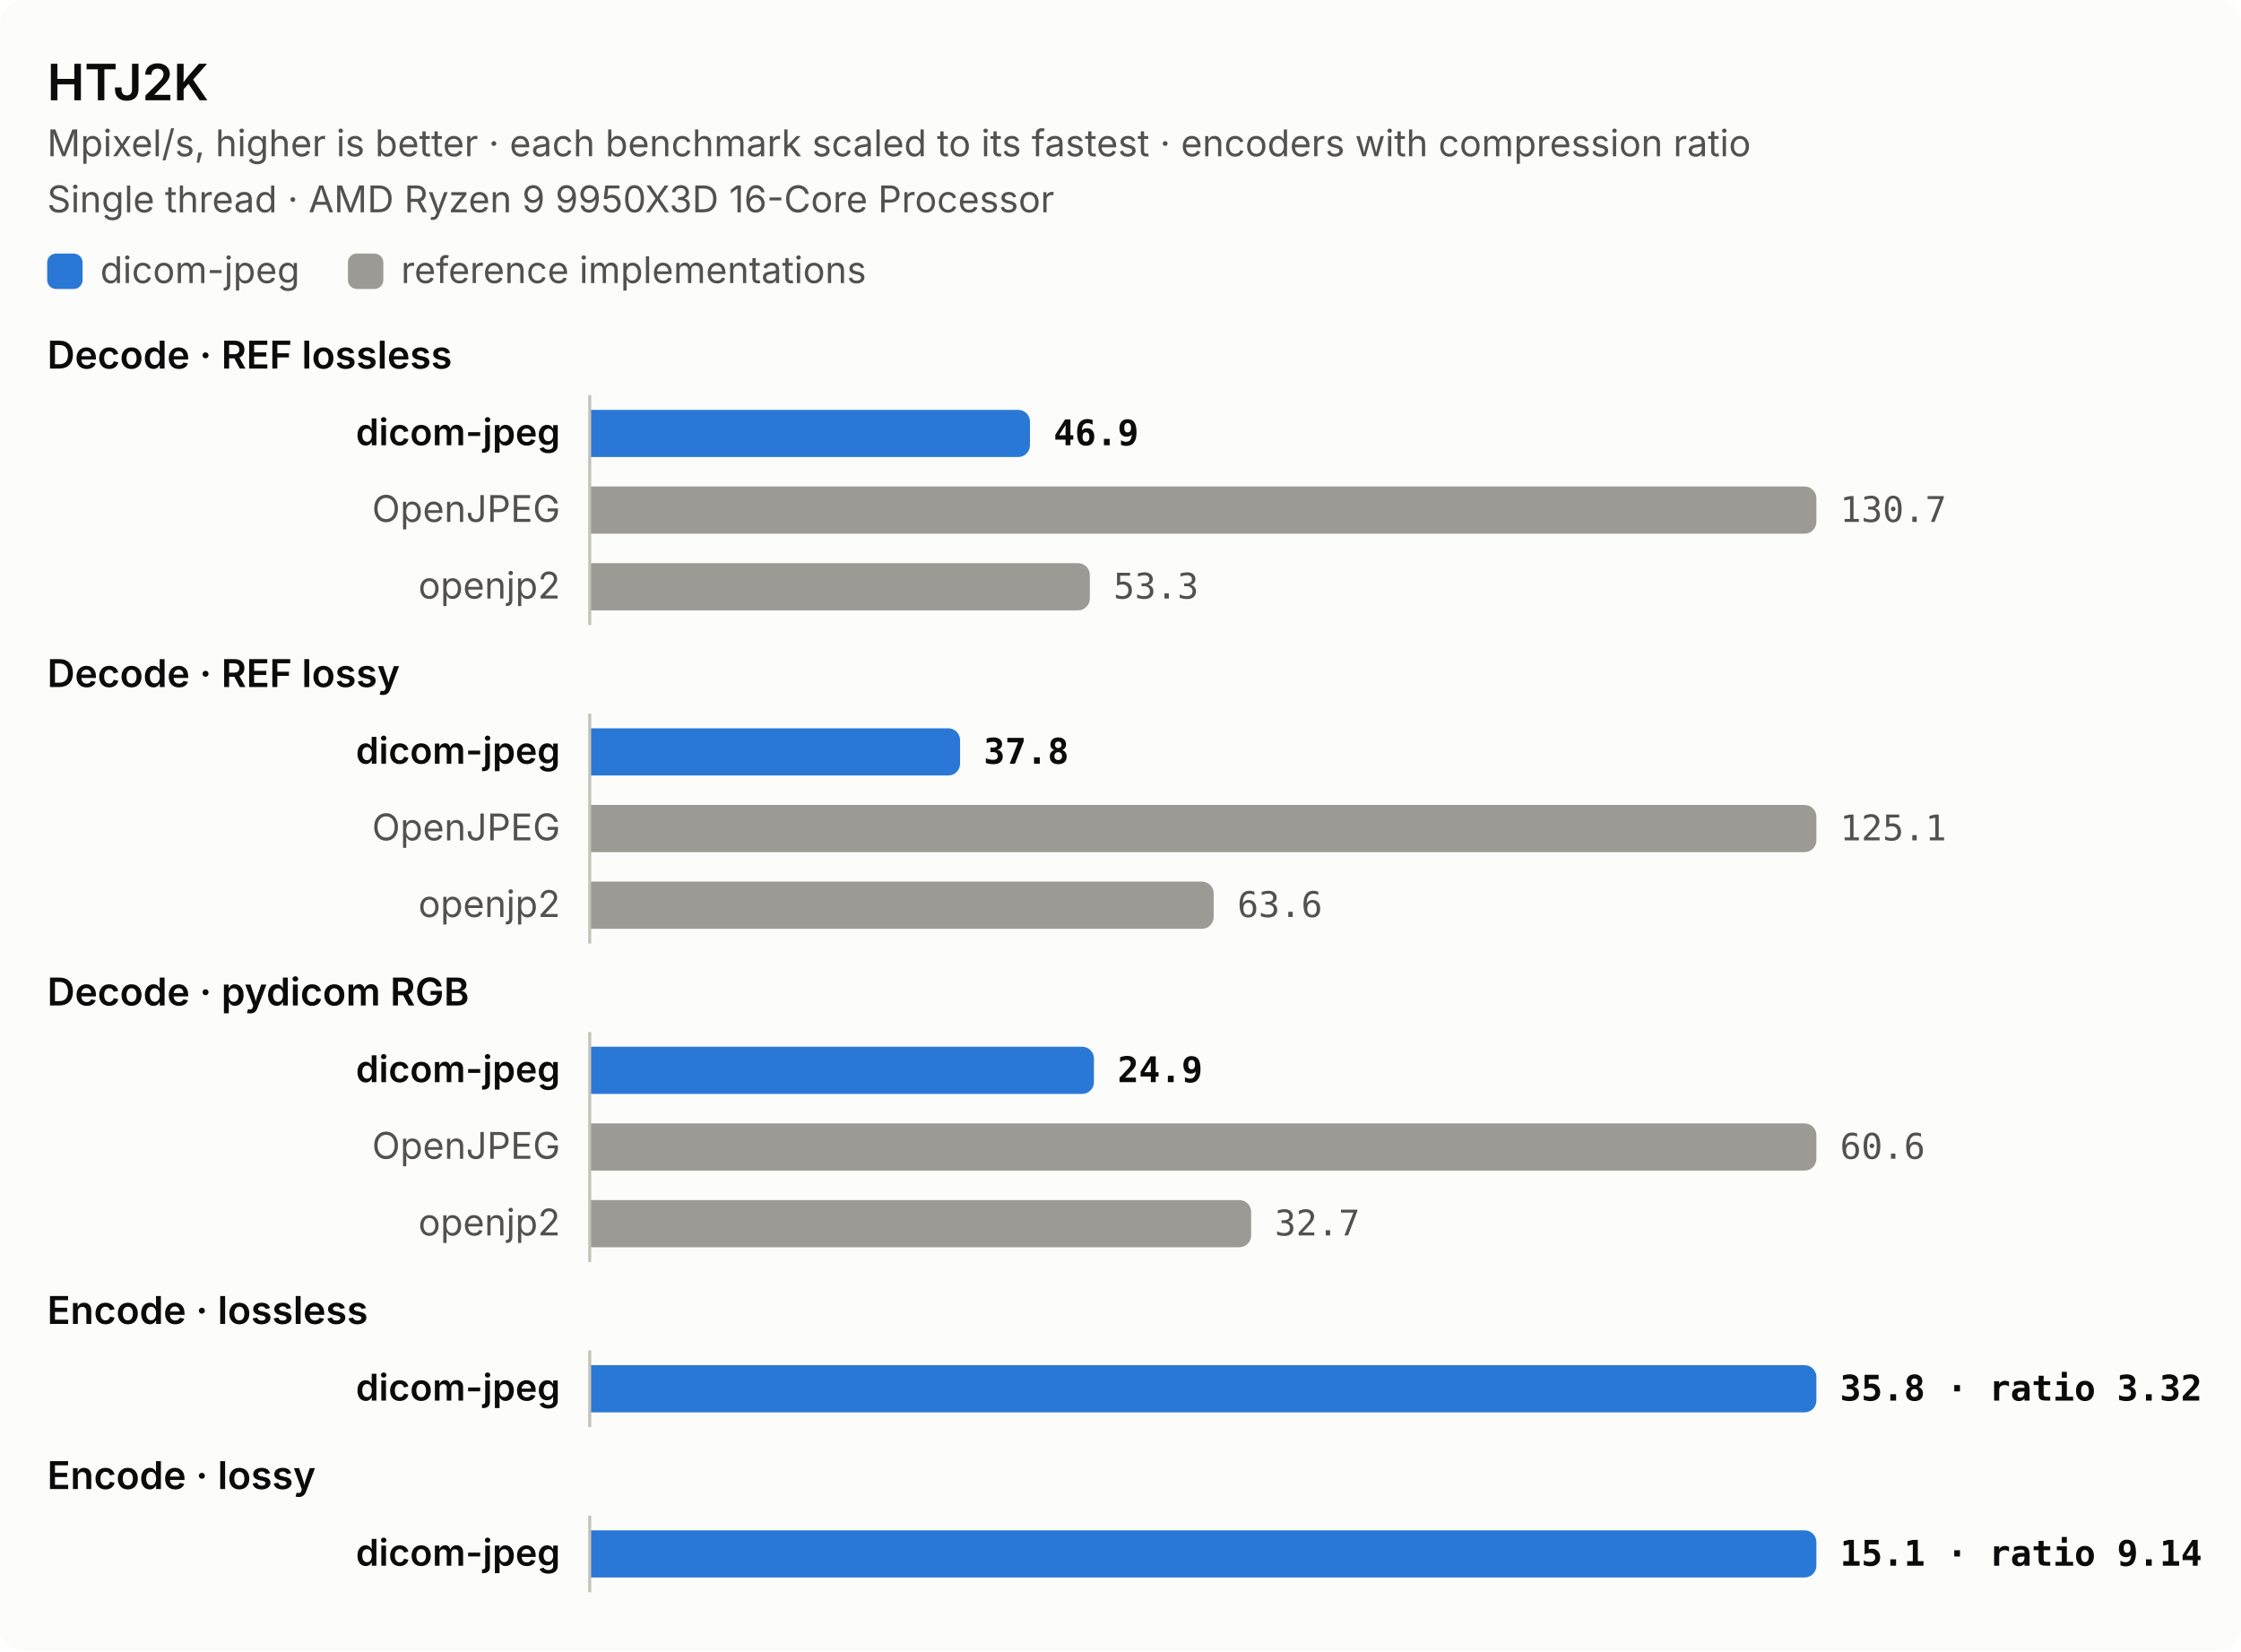
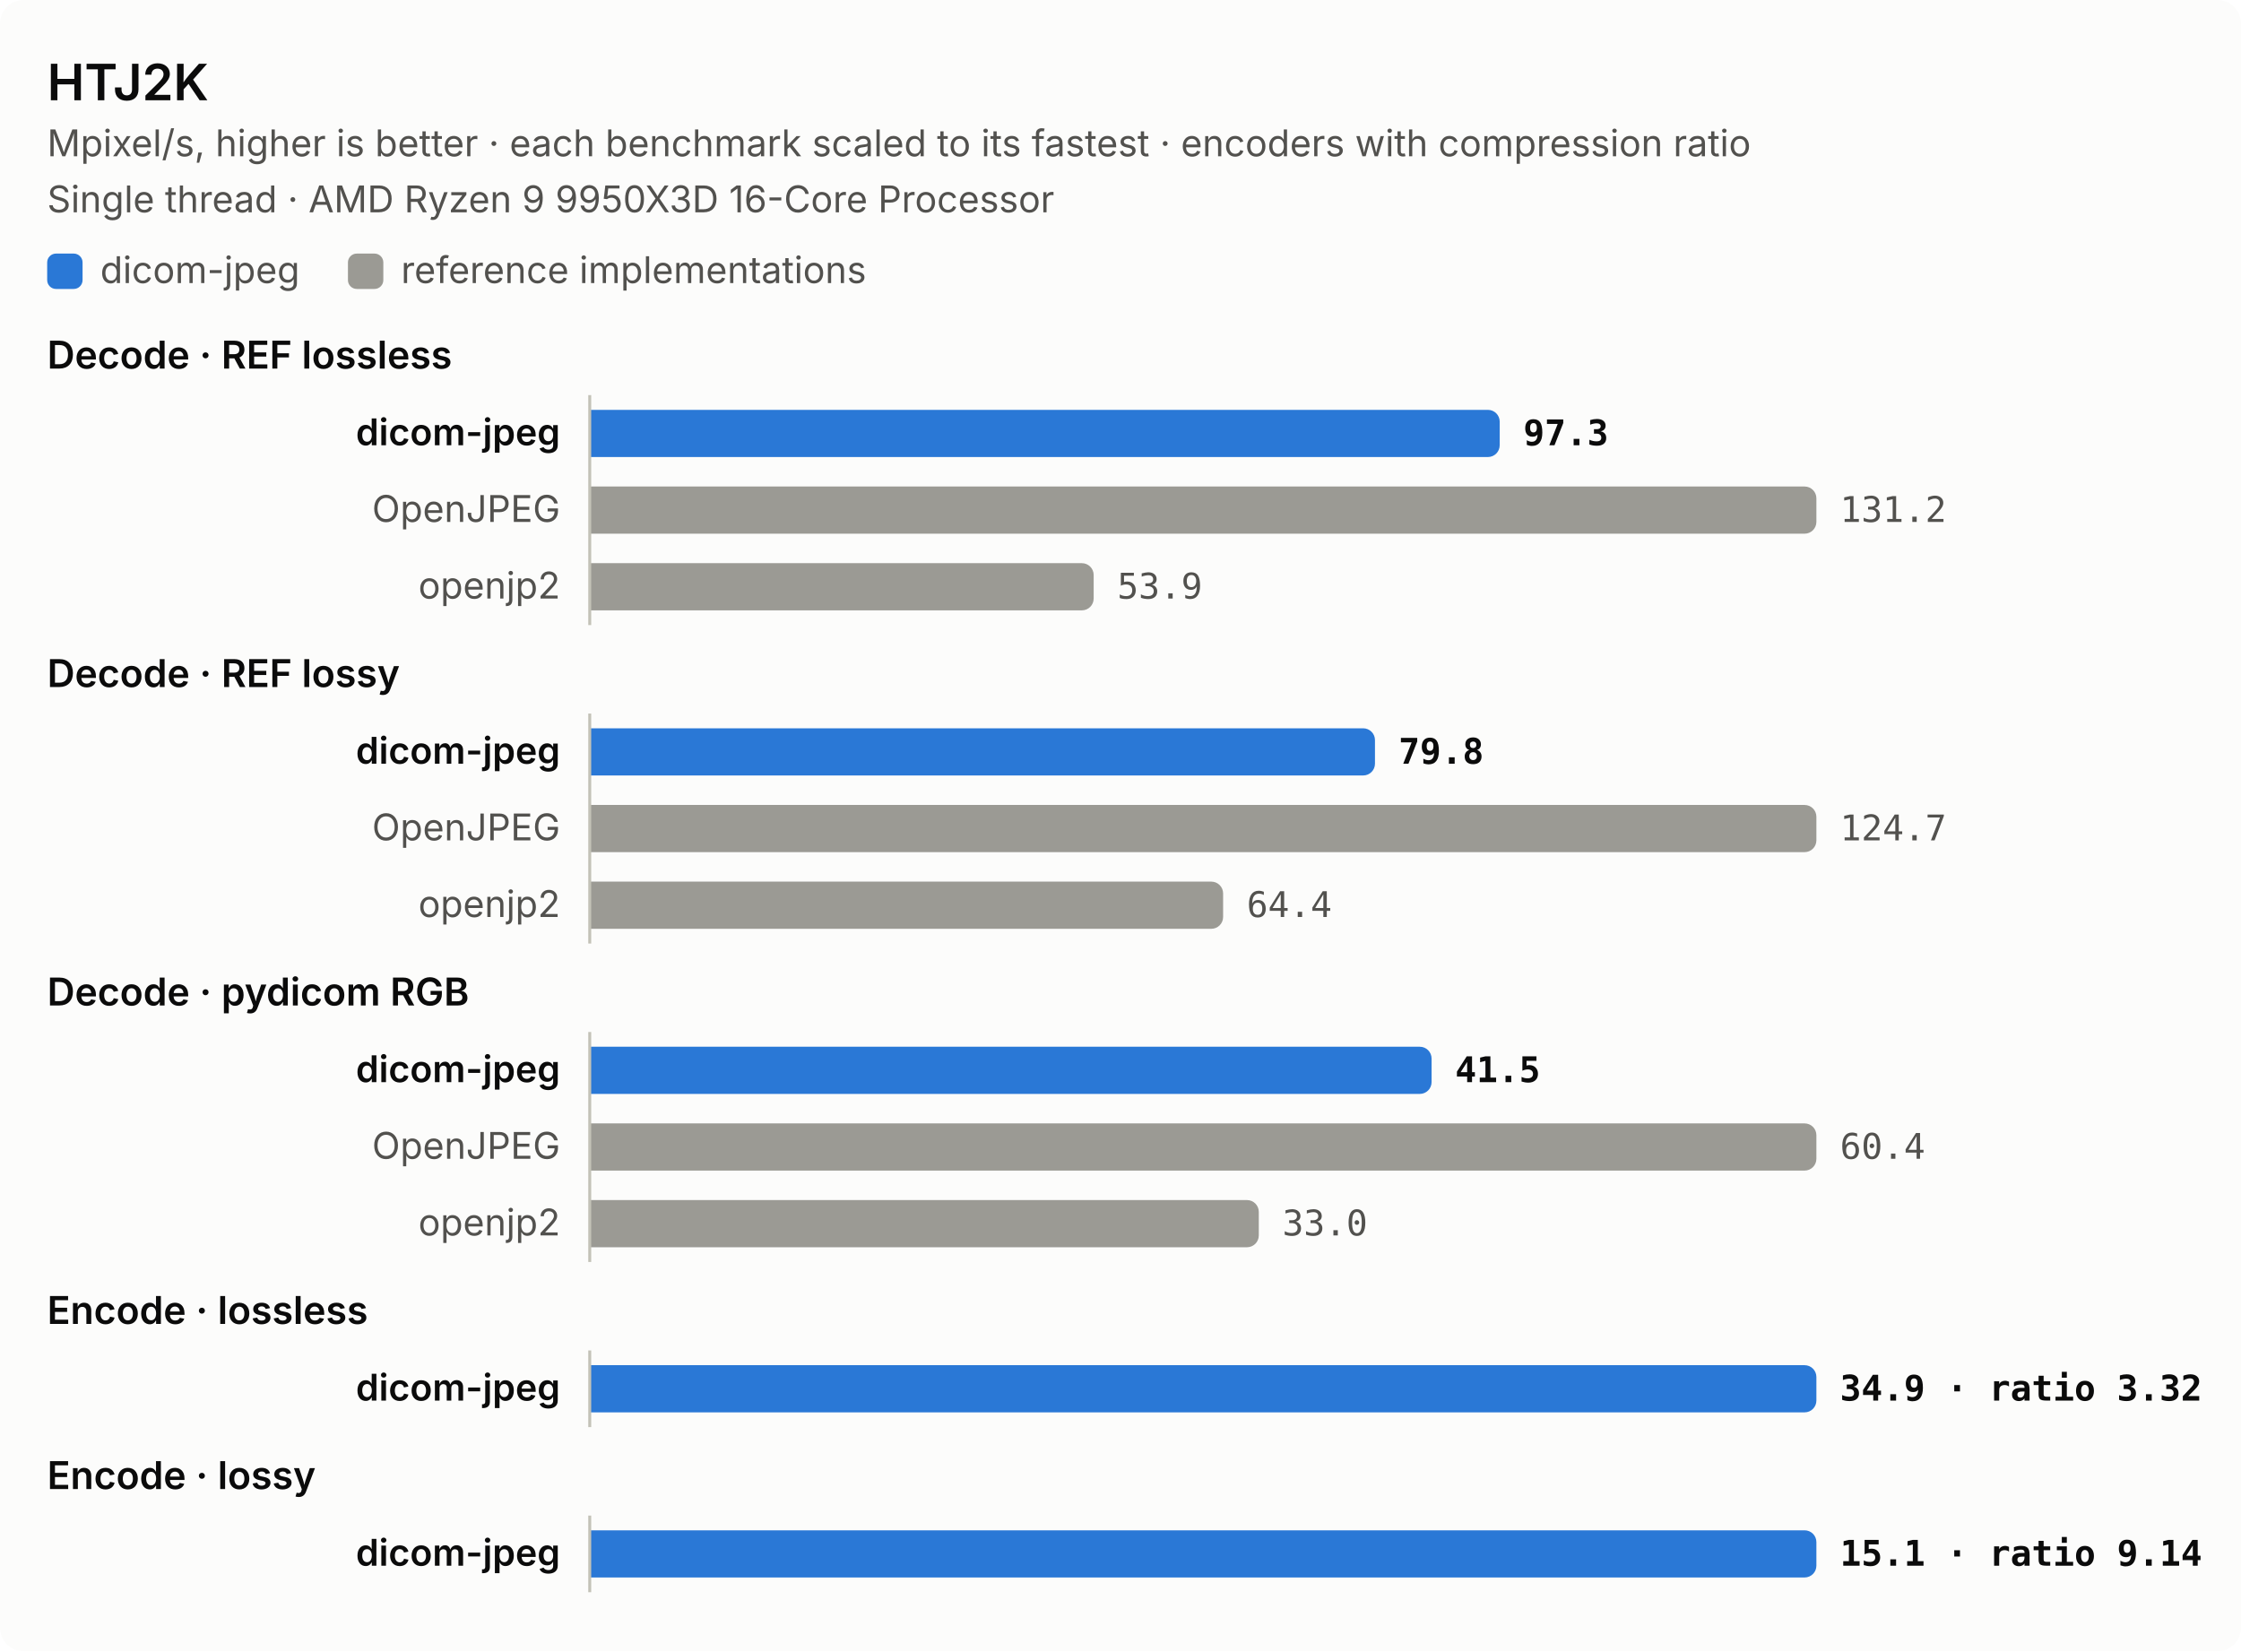
<svg xmlns="http://www.w3.org/2000/svg" width="760" height="560" viewBox="0 0 760 560" role="img" aria-label="HTJ2K">
  <style>
.bg { fill: #fcfcfb; }
.title { fill: #0b0b0b; font: 600 17px system-ui, -apple-system, 'Segoe UI', sans-serif; }
.sub { fill: #52514e; font: 12.5px system-ui, -apple-system, 'Segoe UI', sans-serif; }
.group { fill: #0b0b0b; font: 600 13px system-ui, -apple-system, 'Segoe UI', sans-serif; }
.name { fill: #52514e; font: 12.5px system-ui, -apple-system, 'Segoe UI', sans-serif; }
.name.ours { fill: #0b0b0b; font-weight: 600; }
.value { fill: #52514e; font: 12px ui-monospace, 'SF Mono', Menlo, Consolas, monospace; }
.value.ours { fill: #0b0b0b; font-weight: 600; }
.axis { stroke: #c3c2b7; stroke-width: 1; }
.ours-fill { fill: #2a78d6; }
.ref-fill { fill: #9b9a94; }
.l0 { fill: #86b6ef; } .l1 { fill: #5598e7; } .l2 { fill: #256abf; } .l3 { fill: #184f95; } .l4 { fill: #104281; }
@media (prefers-color-scheme: dark) {
  .bg { fill: #1a1a19; }
  .title, .group, .name.ours, .value.ours { fill: #f0efec; }
  .sub, .name, .value { fill: #c3c2b7; }
  .axis { stroke: #383835; }
  .ours-fill { fill: #3987e5; }
  .ref-fill { fill: #6e6d68; }
  .l0 { fill: #184f95; } .l1 { fill: #256abf; } .l2 { fill: #3987e5; } .l3 { fill: #6da7ec; } .l4 { fill: #9ec5f4; }
}
</style>
  <rect class="bg" width="760" height="560" rx="8" />
  <text x="16.0" y="34.0" class="title" text-anchor="start">HTJ2K</text>
  <text x="16.0" y="53.0" class="sub" text-anchor="start">Mpixel/s, higher is better · each benchmark scaled to its fastest · encoders with compression ratio</text>
  <text x="16.0" y="72.0" class="sub" text-anchor="start">Single thread · AMD Ryzen 9 9950X3D 16-Core Processor</text>
  <rect class="ours-fill" x="16" y="86" width="12" height="12" rx="3" />
  <text x="34.0" y="96.0" class="sub" text-anchor="start">dicom-jpeg</text>
  <rect class="ref-fill" x="118.0" y="86" width="12" height="12" rx="3" />
  <text x="136.0" y="96.0" class="sub" text-anchor="start">reference implementations</text>
  <text x="16.0" y="125.0" class="group" text-anchor="start">Decode · REF lossless</text>
  <text x="190.0" y="151.0" class="name ours" text-anchor="end">dicom-jpeg</text>
-   <path class="ours-fill" d="M200.0,139.0 h145.3 a4,4 0 0 1 4,4 v8.0 a4,4 0 0 1 -4,4 h-145.3 z" />
-   <text x="357.3" y="151.0" class="value ours" text-anchor="start">46.9</text>
+   <path class="ours-fill" d="M200.0,139.0 h304.6 a4,4 0 0 1 4,4 v8.0 a4,4 0 0 1 -4,4 h-304.6 z" />
+   <text x="516.6" y="151.0" class="value ours" text-anchor="start">97.3</text>
  <text x="190.0" y="177.0" class="name" text-anchor="end">OpenJPEG</text>
  <path class="ref-fill" d="M200.0,165.0 h412.0 a4,4 0 0 1 4,4 v8.0 a4,4 0 0 1 -4,4 h-412.0 z" />
-   <text x="624.0" y="177.0" class="value" text-anchor="start">130.7</text>
+   <text x="624.0" y="177.0" class="value" text-anchor="start">131.2</text>
  <text x="190.0" y="203.0" class="name" text-anchor="end">openjp2</text>
-   <path class="ref-fill" d="M200.0,191.0 h165.6 a4,4 0 0 1 4,4 v8.0 a4,4 0 0 1 -4,4 h-165.6 z" />
-   <text x="377.6" y="203.0" class="value" text-anchor="start">53.3</text>
+   <path class="ref-fill" d="M200.0,191.0 h166.9 a4,4 0 0 1 4,4 v8.0 a4,4 0 0 1 -4,4 h-166.9 z" />
+   <text x="378.9" y="203.0" class="value" text-anchor="start">53.9</text>
  <line class="axis" x1="200" y1="134" x2="200" y2="212" />
  <text x="16.0" y="233.0" class="group" text-anchor="start">Decode · REF lossy</text>
  <text x="190.0" y="259.0" class="name ours" text-anchor="end">dicom-jpeg</text>
-   <path class="ours-fill" d="M200.0,247.0 h121.6 a4,4 0 0 1 4,4 v8.0 a4,4 0 0 1 -4,4 h-121.6 z" />
-   <text x="333.6" y="259.0" class="value ours" text-anchor="start">37.8</text>
+   <path class="ours-fill" d="M200.0,247.0 h262.3 a4,4 0 0 1 4,4 v8.0 a4,4 0 0 1 -4,4 h-262.3 z" />
+   <text x="474.3" y="259.0" class="value ours" text-anchor="start">79.8</text>
  <text x="190.0" y="285.0" class="name" text-anchor="end">OpenJPEG</text>
  <path class="ref-fill" d="M200.0,273.0 h412.0 a4,4 0 0 1 4,4 v8.0 a4,4 0 0 1 -4,4 h-412.0 z" />
-   <text x="624.0" y="285.0" class="value" text-anchor="start">125.1</text>
+   <text x="624.0" y="285.0" class="value" text-anchor="start">124.7</text>
  <text x="190.0" y="311.0" class="name" text-anchor="end">openjp2</text>
-   <path class="ref-fill" d="M200.0,299.0 h207.6 a4,4 0 0 1 4,4 v8.0 a4,4 0 0 1 -4,4 h-207.6 z" />
-   <text x="419.6" y="311.0" class="value" text-anchor="start">63.6</text>
+   <path class="ref-fill" d="M200.0,299.0 h210.8 a4,4 0 0 1 4,4 v8.0 a4,4 0 0 1 -4,4 h-210.8 z" />
+   <text x="422.8" y="311.0" class="value" text-anchor="start">64.4</text>
  <line class="axis" x1="200" y1="242" x2="200" y2="320" />
  <text x="16.0" y="341.0" class="group" text-anchor="start">Decode · pydicom RGB</text>
  <text x="190.0" y="367.0" class="name ours" text-anchor="end">dicom-jpeg</text>
-   <path class="ours-fill" d="M200.0,355.0 h167.0 a4,4 0 0 1 4,4 v8.0 a4,4 0 0 1 -4,4 h-167.0 z" />
-   <text x="379.0" y="367.0" class="value ours" text-anchor="start">24.9</text>
+   <path class="ours-fill" d="M200.0,355.0 h281.5 a4,4 0 0 1 4,4 v8.0 a4,4 0 0 1 -4,4 h-281.5 z" />
+   <text x="493.5" y="367.0" class="value ours" text-anchor="start">41.5</text>
  <text x="190.0" y="393.0" class="name" text-anchor="end">OpenJPEG</text>
  <path class="ref-fill" d="M200.0,381.0 h412.0 a4,4 0 0 1 4,4 v8.0 a4,4 0 0 1 -4,4 h-412.0 z" />
-   <text x="624.0" y="393.0" class="value" text-anchor="start">60.6</text>
+   <text x="624.0" y="393.0" class="value" text-anchor="start">60.4</text>
  <text x="190.0" y="419.0" class="name" text-anchor="end">openjp2</text>
-   <path class="ref-fill" d="M200.0,407.0 h220.3 a4,4 0 0 1 4,4 v8.0 a4,4 0 0 1 -4,4 h-220.3 z" />
-   <text x="432.3" y="419.0" class="value" text-anchor="start">32.7</text>
+   <path class="ref-fill" d="M200.0,407.0 h222.9 a4,4 0 0 1 4,4 v8.0 a4,4 0 0 1 -4,4 h-222.9 z" />
+   <text x="434.9" y="419.0" class="value" text-anchor="start">33.0</text>
  <line class="axis" x1="200" y1="350" x2="200" y2="428" />
  <text x="16.0" y="449.0" class="group" text-anchor="start">Encode · lossless</text>
  <text x="190.0" y="475.0" class="name ours" text-anchor="end">dicom-jpeg</text>
  <path class="ours-fill" d="M200.0,463.0 h412.0 a4,4 0 0 1 4,4 v8.0 a4,4 0 0 1 -4,4 h-412.0 z" />
-   <text x="624.0" y="475.0" class="value ours" text-anchor="start">35.8 · ratio 3.32</text>
+   <text x="624.0" y="475.0" class="value ours" text-anchor="start">34.9 · ratio 3.32</text>
  <line class="axis" x1="200" y1="458" x2="200" y2="484" />
  <text x="16.0" y="505.0" class="group" text-anchor="start">Encode · lossy</text>
  <text x="190.0" y="531.0" class="name ours" text-anchor="end">dicom-jpeg</text>
  <path class="ours-fill" d="M200.0,519.0 h412.0 a4,4 0 0 1 4,4 v8.0 a4,4 0 0 1 -4,4 h-412.0 z" />
  <text x="624.0" y="531.0" class="value ours" text-anchor="start">15.1 · ratio 9.14</text>
  <line class="axis" x1="200" y1="514" x2="200" y2="540" />
</svg>
